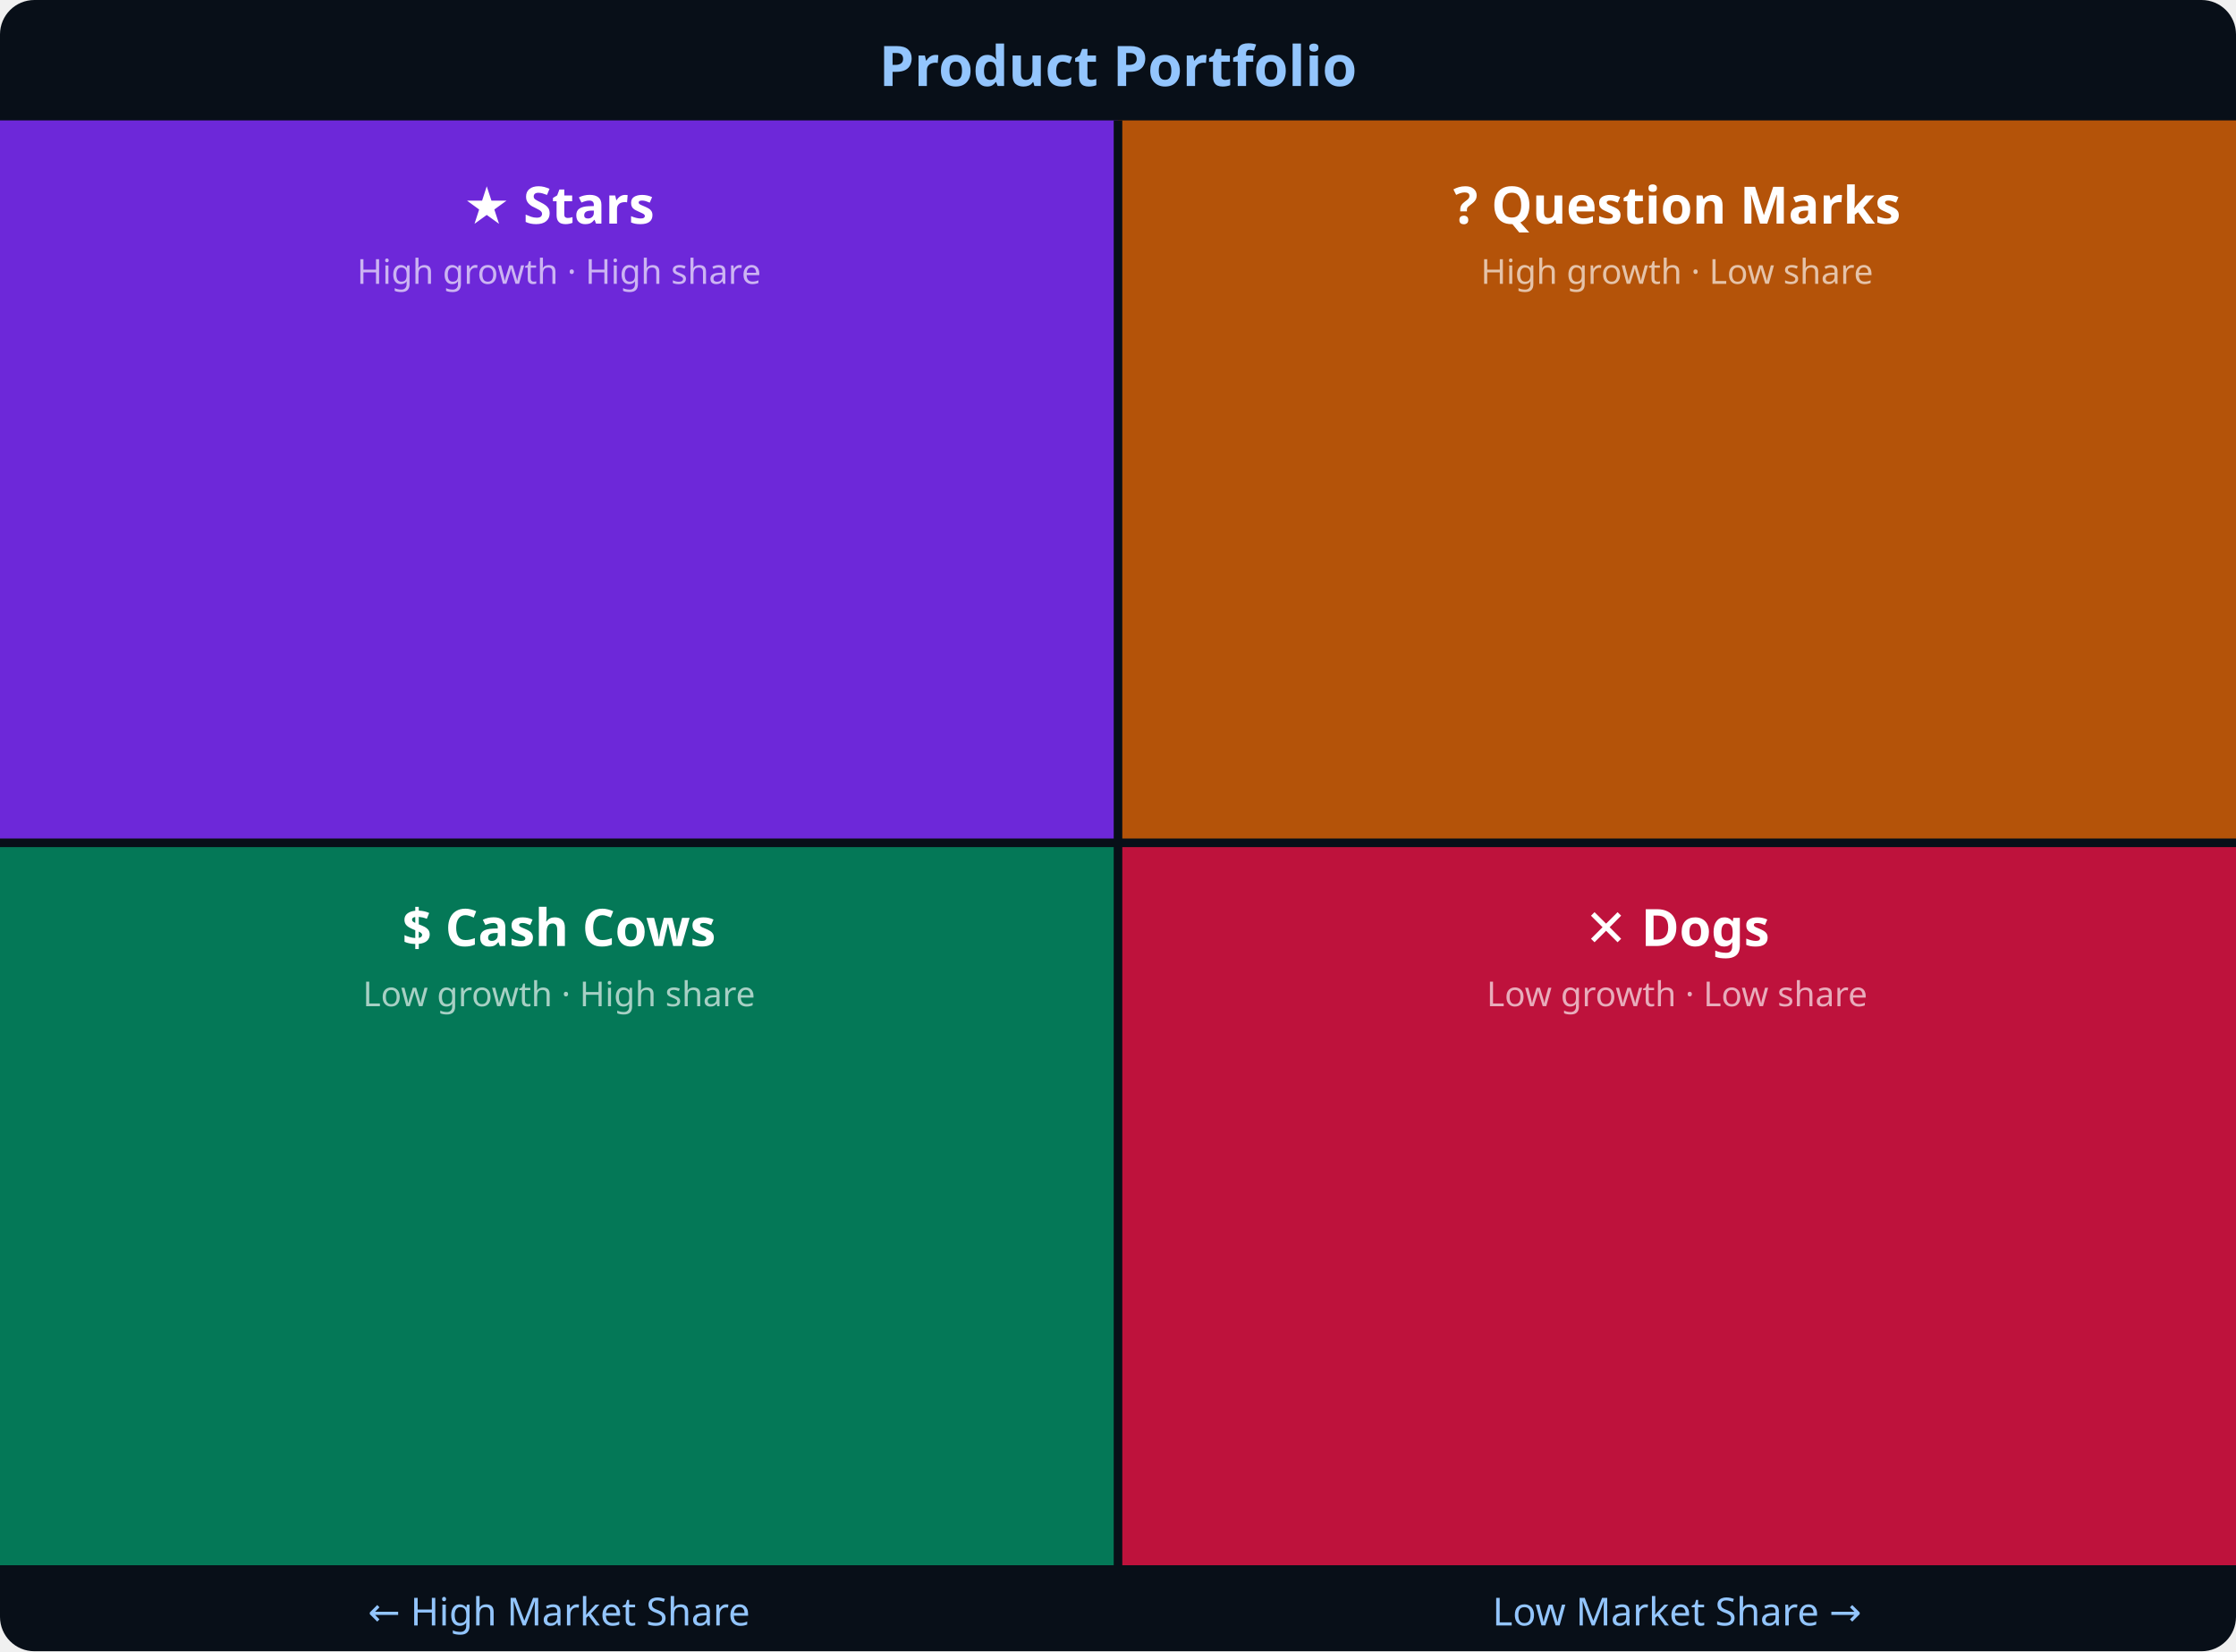
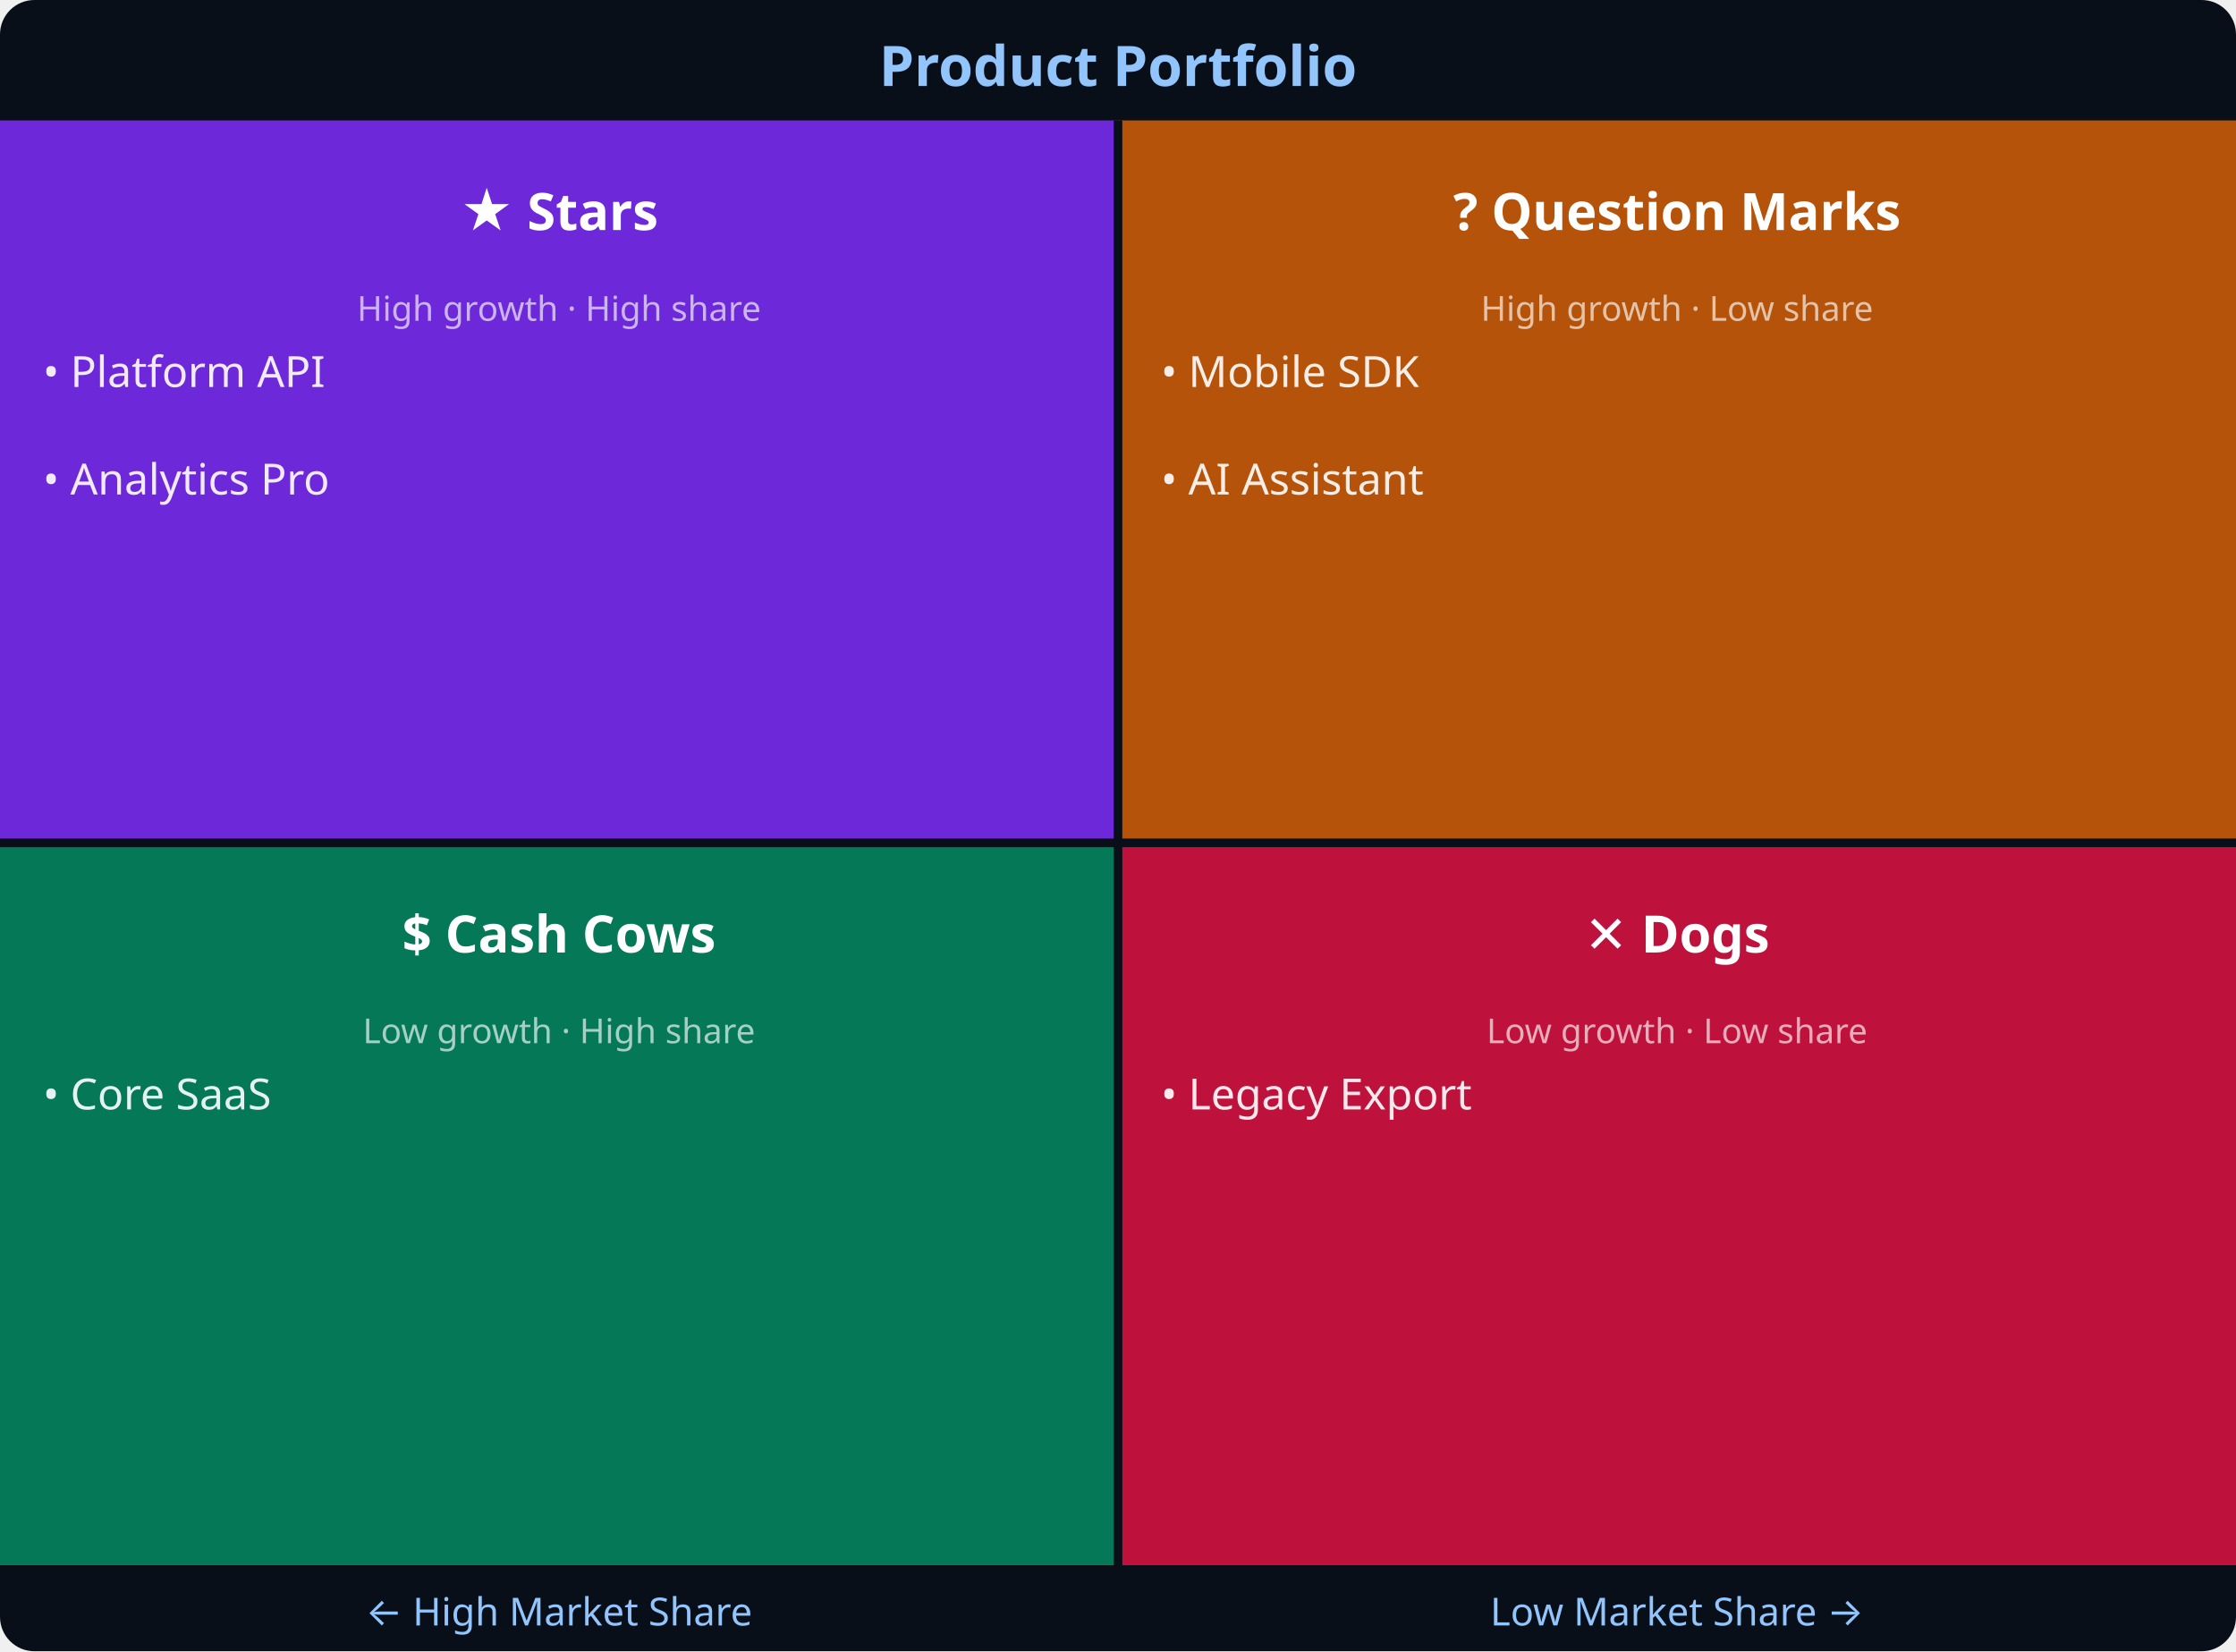
- <svg xmlns="http://www.w3.org/2000/svg" viewBox="0 0 520 384" style="width:100%;height:auto">
+ <svg xmlns="http://www.w3.org/2000/svg" data-mdart-scope="mdart-sdwgvk1" viewBox="0 0 520 384" style="width:100%;height:auto">
  <rect width="520" height="384" fill="#080f18" rx="8" />
-   <text x="260" y="20" text-anchor="middle" font-size="13" fill="#93c5fd" font-family="system-ui,sans-serif" font-weight="600">Product Portfolio</text>
-   <rect x="0" y="28" width="260" height="168" fill="#6d28d9" />
-   <text x="130" y="52" text-anchor="middle" font-size="12" fill="#ffffff" font-family="system-ui,sans-serif" font-weight="700">★ Stars</text>
-   <text x="130" y="66" text-anchor="middle" font-size="8" fill="#ffffff" font-family="system-ui,sans-serif" opacity="0.65">High growth · High share</text>
-   <text x="10" y="84" font-size="10" fill="#ffffff" font-family="system-ui,sans-serif" opacity="0.9" />
-   <text x="10" y="102" font-size="10" fill="#ffffff" font-family="system-ui,sans-serif" opacity="0.9" />
-   <rect x="260" y="28" width="260" height="168" fill="#b45309" />
-   <text x="390" y="52" text-anchor="middle" font-size="12" fill="#ffffff" font-family="system-ui,sans-serif" font-weight="700">? Question Marks</text>
-   <text x="390" y="66" text-anchor="middle" font-size="8" fill="#ffffff" font-family="system-ui,sans-serif" opacity="0.65">High growth · Low share</text>
-   <text x="270" y="84" font-size="10" fill="#ffffff" font-family="system-ui,sans-serif" opacity="0.9" />
-   <text x="270" y="102" font-size="10" fill="#ffffff" font-family="system-ui,sans-serif" opacity="0.9" />
-   <rect x="0" y="196" width="260" height="168" fill="#047857" />
-   <text x="130" y="220" text-anchor="middle" font-size="12" fill="#ffffff" font-family="system-ui,sans-serif" font-weight="700">$ Cash Cows</text>
-   <text x="130" y="234" text-anchor="middle" font-size="8" fill="#ffffff" font-family="system-ui,sans-serif" opacity="0.65">Low growth · High share</text>
-   <text x="10" y="252" font-size="10" fill="#ffffff" font-family="system-ui,sans-serif" opacity="0.9" />
-   <rect x="260" y="196" width="260" height="168" fill="#be123c" />
-   <text x="390" y="220" text-anchor="middle" font-size="12" fill="#ffffff" font-family="system-ui,sans-serif" font-weight="700">✕ Dogs</text>
-   <text x="390" y="234" text-anchor="middle" font-size="8" fill="#ffffff" font-family="system-ui,sans-serif" opacity="0.65">Low growth · Low share</text>
-   <text x="270" y="252" font-size="10" fill="#ffffff" font-family="system-ui,sans-serif" opacity="0.9" />
+   <style>@keyframes mdart-sdwgvk1-mdart-enter{from{opacity:0}to{opacity:1}}@keyframes mdart-sdwgvk1-mdart-bar-grow{from{transform:matrix(0,0,0,1,0,0)}to{transform:matrix(1,0,0,1,0,0)}}@keyframes mdart-sdwgvk1-mdart-stroke-grow{from{stroke-dashoffset:1}to{stroke-dashoffset:0}}@keyframes mdart-sdwgvk1-mdart-marker-pop{from{opacity:0}to{opacity:1}}@keyframes mdart-sdwgvk1-mdart-bright-loop{0%,100%{filter:brightness(1.4) saturate(1.25) drop-shadow(0 0 6px rgba(255,255,255,.4))}18.1%{filter:brightness(1) saturate(1)}94.4%{filter:brightness(1) saturate(1)}}[data-mdart-scope="mdart-sdwgvk1"] .mdart-n0{animation:mdart-sdwgvk1-mdart-enter 576ms ease-out 0ms 1 both}[data-mdart-scope="mdart-sdwgvk1"] .mdart-n0 rect:not(.mdart-no-glow),[data-mdart-scope="mdart-sdwgvk1"] .mdart-n0 circle:not(.mdart-no-glow),[data-mdart-scope="mdart-sdwgvk1"] .mdart-n0 polygon:not(.mdart-no-glow),[data-mdart-scope="mdart-sdwgvk1"] .mdart-n0 ellipse:not(.mdart-no-glow){animation:mdart-sdwgvk1-mdart-bright-loop 9000ms ease-in-out 3876ms infinite}[data-mdart-scope="mdart-sdwgvk1"] .mdart-n0 .mdart-glow-text{animation:mdart-sdwgvk1-mdart-bright-loop 9000ms ease-in-out 3876ms infinite}[data-mdart-scope="mdart-sdwgvk1"] .mdart-n0 .mdart-glow-stroke{animation:mdart-sdwgvk1-mdart-bright-loop 9000ms ease-in-out 3876ms infinite}[data-mdart-scope="mdart-sdwgvk1"] .mdart-n0 .mdart-bar-grow{transform-box:fill-box;transform-origin:left center;animation:mdart-sdwgvk1-mdart-bar-grow 900ms ease-out 432ms 1 both}[data-mdart-scope="mdart-sdwgvk1"] .mdart-n0 .mdart-stroke-grow{stroke-dasharray:1;stroke-dashoffset:1;animation:mdart-sdwgvk1-mdart-stroke-grow 900ms ease-out 432ms 1 both}[data-mdart-scope="mdart-sdwgvk1"] .mdart-n0 .mdart-marker-pop{opacity:0;animation:mdart-sdwgvk1-mdart-marker-pop 180ms ease-out 1332ms 1 both}[data-mdart-scope="mdart-sdwgvk1"] .mdart-arr-n0{animation:mdart-sdwgvk1-mdart-enter 576ms ease-out 0ms 1 both}[data-mdart-scope="mdart-sdwgvk1"] .mdart-n1{animation:mdart-sdwgvk1-mdart-enter 576ms ease-out 800ms 1 both}[data-mdart-scope="mdart-sdwgvk1"] .mdart-n1 rect:not(.mdart-no-glow),[data-mdart-scope="mdart-sdwgvk1"] .mdart-n1 circle:not(.mdart-no-glow),[data-mdart-scope="mdart-sdwgvk1"] .mdart-n1 polygon:not(.mdart-no-glow),[data-mdart-scope="mdart-sdwgvk1"] .mdart-n1 ellipse:not(.mdart-no-glow){animation:mdart-sdwgvk1-mdart-bright-loop 9000ms ease-in-out 5676ms infinite}[data-mdart-scope="mdart-sdwgvk1"] .mdart-n1 .mdart-glow-text{animation:mdart-sdwgvk1-mdart-bright-loop 9000ms ease-in-out 5676ms infinite}[data-mdart-scope="mdart-sdwgvk1"] .mdart-n1 .mdart-glow-stroke{animation:mdart-sdwgvk1-mdart-bright-loop 9000ms ease-in-out 5676ms infinite}[data-mdart-scope="mdart-sdwgvk1"] .mdart-n1 .mdart-bar-grow{transform-box:fill-box;transform-origin:left center;animation:mdart-sdwgvk1-mdart-bar-grow 900ms ease-out 1232ms 1 both}[data-mdart-scope="mdart-sdwgvk1"] .mdart-n1 .mdart-stroke-grow{stroke-dasharray:1;stroke-dashoffset:1;animation:mdart-sdwgvk1-mdart-stroke-grow 900ms ease-out 1232ms 1 both}[data-mdart-scope="mdart-sdwgvk1"] .mdart-n1 .mdart-marker-pop{opacity:0;animation:mdart-sdwgvk1-mdart-marker-pop 180ms ease-out 2132ms 1 both}[data-mdart-scope="mdart-sdwgvk1"] .mdart-arr-n1{animation:mdart-sdwgvk1-mdart-enter 576ms ease-out 800ms 1 both}[data-mdart-scope="mdart-sdwgvk1"] .mdart-n2{animation:mdart-sdwgvk1-mdart-enter 576ms ease-out 1600ms 1 both}[data-mdart-scope="mdart-sdwgvk1"] .mdart-n2 rect:not(.mdart-no-glow),[data-mdart-scope="mdart-sdwgvk1"] .mdart-n2 circle:not(.mdart-no-glow),[data-mdart-scope="mdart-sdwgvk1"] .mdart-n2 polygon:not(.mdart-no-glow),[data-mdart-scope="mdart-sdwgvk1"] .mdart-n2 ellipse:not(.mdart-no-glow){animation:mdart-sdwgvk1-mdart-bright-loop 9000ms ease-in-out 7476ms infinite}[data-mdart-scope="mdart-sdwgvk1"] .mdart-n2 .mdart-glow-text{animation:mdart-sdwgvk1-mdart-bright-loop 9000ms ease-in-out 7476ms infinite}[data-mdart-scope="mdart-sdwgvk1"] .mdart-n2 .mdart-glow-stroke{animation:mdart-sdwgvk1-mdart-bright-loop 9000ms ease-in-out 7476ms infinite}[data-mdart-scope="mdart-sdwgvk1"] .mdart-n2 .mdart-bar-grow{transform-box:fill-box;transform-origin:left center;animation:mdart-sdwgvk1-mdart-bar-grow 900ms ease-out 2032ms 1 both}[data-mdart-scope="mdart-sdwgvk1"] .mdart-n2 .mdart-stroke-grow{stroke-dasharray:1;stroke-dashoffset:1;animation:mdart-sdwgvk1-mdart-stroke-grow 900ms ease-out 2032ms 1 both}[data-mdart-scope="mdart-sdwgvk1"] .mdart-n2 .mdart-marker-pop{opacity:0;animation:mdart-sdwgvk1-mdart-marker-pop 180ms ease-out 2932ms 1 both}[data-mdart-scope="mdart-sdwgvk1"] .mdart-arr-n2{animation:mdart-sdwgvk1-mdart-enter 576ms ease-out 1600ms 1 both}[data-mdart-scope="mdart-sdwgvk1"] .mdart-n3{animation:mdart-sdwgvk1-mdart-enter 576ms ease-out 2400ms 1 both}[data-mdart-scope="mdart-sdwgvk1"] .mdart-n3 rect:not(.mdart-no-glow),[data-mdart-scope="mdart-sdwgvk1"] .mdart-n3 circle:not(.mdart-no-glow),[data-mdart-scope="mdart-sdwgvk1"] .mdart-n3 polygon:not(.mdart-no-glow),[data-mdart-scope="mdart-sdwgvk1"] .mdart-n3 ellipse:not(.mdart-no-glow){animation:mdart-sdwgvk1-mdart-bright-loop 9000ms ease-in-out 9276ms infinite}[data-mdart-scope="mdart-sdwgvk1"] .mdart-n3 .mdart-glow-text{animation:mdart-sdwgvk1-mdart-bright-loop 9000ms ease-in-out 9276ms infinite}[data-mdart-scope="mdart-sdwgvk1"] .mdart-n3 .mdart-glow-stroke{animation:mdart-sdwgvk1-mdart-bright-loop 9000ms ease-in-out 9276ms infinite}[data-mdart-scope="mdart-sdwgvk1"] .mdart-n3 .mdart-bar-grow{transform-box:fill-box;transform-origin:left center;animation:mdart-sdwgvk1-mdart-bar-grow 900ms ease-out 2832ms 1 both}[data-mdart-scope="mdart-sdwgvk1"] .mdart-n3 .mdart-stroke-grow{stroke-dasharray:1;stroke-dashoffset:1;animation:mdart-sdwgvk1-mdart-stroke-grow 900ms ease-out 2832ms 1 both}[data-mdart-scope="mdart-sdwgvk1"] .mdart-n3 .mdart-marker-pop{opacity:0;animation:mdart-sdwgvk1-mdart-marker-pop 180ms ease-out 3732ms 1 both}[data-mdart-scope="mdart-sdwgvk1"] .mdart-arr-n3{animation:mdart-sdwgvk1-mdart-enter 576ms ease-out 2400ms 1 both}</style>
+   <text x="260" y="20" text-anchor="middle" font-size="13" fill="#93c5fd" font-family="'Noto Sans', 'Noto Sans CJK', Inter, -apple-system, BlinkMacSystemFont, 'Segoe UI', Roboto, 'Helvetica Neue', Arial, sans-serif" font-weight="600">Product Portfolio</text>
+   <g class="mdart-n0">
+     <rect x="0" y="28" width="260" height="168" fill="#6d28d9" />
+     <text x="130.0" y="53.5" text-anchor="middle" font-size="12" fill="#ffffff" font-family="'Noto Sans', 'Noto Sans CJK', Inter, -apple-system, BlinkMacSystemFont, 'Segoe UI', Roboto, 'Helvetica Neue', Arial, sans-serif" font-weight="700">
+       <tspan x="130.0" dy="0.0">★ Stars</tspan>
+     </text>
+     <text x="130.0" y="74.6" text-anchor="middle" font-size="8" fill="#ffffff" font-family="'Noto Sans', 'Noto Sans CJK', Inter, -apple-system, BlinkMacSystemFont, 'Segoe UI', Roboto, 'Helvetica Neue', Arial, sans-serif" opacity="0.65">
+       <tspan x="130.0" dy="0.0">High growth · High share</tspan>
+     </text>
+     <text x="10.0" y="90.0" font-size="10" fill="#ffffff" font-family="'Noto Sans', 'Noto Sans CJK', Inter, -apple-system, BlinkMacSystemFont, 'Segoe UI', Roboto, 'Helvetica Neue', Arial, sans-serif" opacity="0.9">
+       <tspan x="10.0" dy="0.0">• Platform API</tspan>
+     </text>
+     <text x="10.0" y="115.0" font-size="10" fill="#ffffff" font-family="'Noto Sans', 'Noto Sans CJK', Inter, -apple-system, BlinkMacSystemFont, 'Segoe UI', Roboto, 'Helvetica Neue', Arial, sans-serif" opacity="0.9">
+       <tspan x="10.0" dy="0.0">• Analytics Pro</tspan>
+     </text>
+   </g>
+   <g class="mdart-n1">
+     <rect x="260" y="28" width="260" height="168" fill="#b45309" />
+     <text x="390.0" y="53.5" text-anchor="middle" font-size="12" fill="#ffffff" font-family="'Noto Sans', 'Noto Sans CJK', Inter, -apple-system, BlinkMacSystemFont, 'Segoe UI', Roboto, 'Helvetica Neue', Arial, sans-serif" font-weight="700">
+       <tspan x="390.0" dy="0.0">? Question Marks</tspan>
+     </text>
+     <text x="390.0" y="74.6" text-anchor="middle" font-size="8" fill="#ffffff" font-family="'Noto Sans', 'Noto Sans CJK', Inter, -apple-system, BlinkMacSystemFont, 'Segoe UI', Roboto, 'Helvetica Neue', Arial, sans-serif" opacity="0.65">
+       <tspan x="390.0" dy="0.0">High growth · Low share</tspan>
+     </text>
+     <text x="270.0" y="90.0" font-size="10" fill="#ffffff" font-family="'Noto Sans', 'Noto Sans CJK', Inter, -apple-system, BlinkMacSystemFont, 'Segoe UI', Roboto, 'Helvetica Neue', Arial, sans-serif" opacity="0.9">
+       <tspan x="270.0" dy="0.0">• Mobile SDK</tspan>
+     </text>
+     <text x="270.0" y="115.0" font-size="10" fill="#ffffff" font-family="'Noto Sans', 'Noto Sans CJK', Inter, -apple-system, BlinkMacSystemFont, 'Segoe UI', Roboto, 'Helvetica Neue', Arial, sans-serif" opacity="0.9">
+       <tspan x="270.0" dy="0.0">• AI Assistant</tspan>
+     </text>
+   </g>
+   <g class="mdart-n2">
+     <rect x="0" y="196" width="260" height="168" fill="#047857" />
+     <text x="130.0" y="221.5" text-anchor="middle" font-size="12" fill="#ffffff" font-family="'Noto Sans', 'Noto Sans CJK', Inter, -apple-system, BlinkMacSystemFont, 'Segoe UI', Roboto, 'Helvetica Neue', Arial, sans-serif" font-weight="700">
+       <tspan x="130.0" dy="0.0">$ Cash Cows</tspan>
+     </text>
+     <text x="130.0" y="242.6" text-anchor="middle" font-size="8" fill="#ffffff" font-family="'Noto Sans', 'Noto Sans CJK', Inter, -apple-system, BlinkMacSystemFont, 'Segoe UI', Roboto, 'Helvetica Neue', Arial, sans-serif" opacity="0.65">
+       <tspan x="130.0" dy="0.0">Low growth · High share</tspan>
+     </text>
+     <text x="10.0" y="258.0" font-size="10" fill="#ffffff" font-family="'Noto Sans', 'Noto Sans CJK', Inter, -apple-system, BlinkMacSystemFont, 'Segoe UI', Roboto, 'Helvetica Neue', Arial, sans-serif" opacity="0.9">
+       <tspan x="10.0" dy="0.0">• Core SaaS</tspan>
+     </text>
+   </g>
+   <g class="mdart-n3">
+     <rect x="260" y="196" width="260" height="168" fill="#be123c" />
+     <text x="390.0" y="221.5" text-anchor="middle" font-size="12" fill="#ffffff" font-family="'Noto Sans', 'Noto Sans CJK', Inter, -apple-system, BlinkMacSystemFont, 'Segoe UI', Roboto, 'Helvetica Neue', Arial, sans-serif" font-weight="700">
+       <tspan x="390.0" dy="0.0">✕ Dogs</tspan>
+     </text>
+     <text x="390.0" y="242.6" text-anchor="middle" font-size="8" fill="#ffffff" font-family="'Noto Sans', 'Noto Sans CJK', Inter, -apple-system, BlinkMacSystemFont, 'Segoe UI', Roboto, 'Helvetica Neue', Arial, sans-serif" opacity="0.65">
+       <tspan x="390.0" dy="0.0">Low growth · Low share</tspan>
+     </text>
+     <text x="270.0" y="258.0" font-size="10" fill="#ffffff" font-family="'Noto Sans', 'Noto Sans CJK', Inter, -apple-system, BlinkMacSystemFont, 'Segoe UI', Roboto, 'Helvetica Neue', Arial, sans-serif" opacity="0.9">
+       <tspan x="270.0" dy="0.0">• Legacy Export</tspan>
+     </text>
+   </g>
  <line x1="260" y1="28" x2="260" y2="364" stroke="#080f18" stroke-width="2" />
  <line x1="0" y1="196" x2="520" y2="196" stroke="#080f18" stroke-width="2" />
-   <text x="130" y="378" text-anchor="middle" font-size="9" fill="#93c5fd" font-family="system-ui,sans-serif">← High Market Share</text>
-   <text x="390" y="378" text-anchor="middle" font-size="9" fill="#93c5fd" font-family="system-ui,sans-serif">Low Market Share →</text>
+   <text x="130" y="378" text-anchor="middle" font-size="9" fill="#93c5fd" font-family="'Noto Sans', 'Noto Sans CJK', Inter, -apple-system, BlinkMacSystemFont, 'Segoe UI', Roboto, 'Helvetica Neue', Arial, sans-serif">← High Market Share</text>
+   <text x="390" y="378" text-anchor="middle" font-size="9" fill="#93c5fd" font-family="'Noto Sans', 'Noto Sans CJK', Inter, -apple-system, BlinkMacSystemFont, 'Segoe UI', Roboto, 'Helvetica Neue', Arial, sans-serif">Low Market Share →</text>
</svg>
